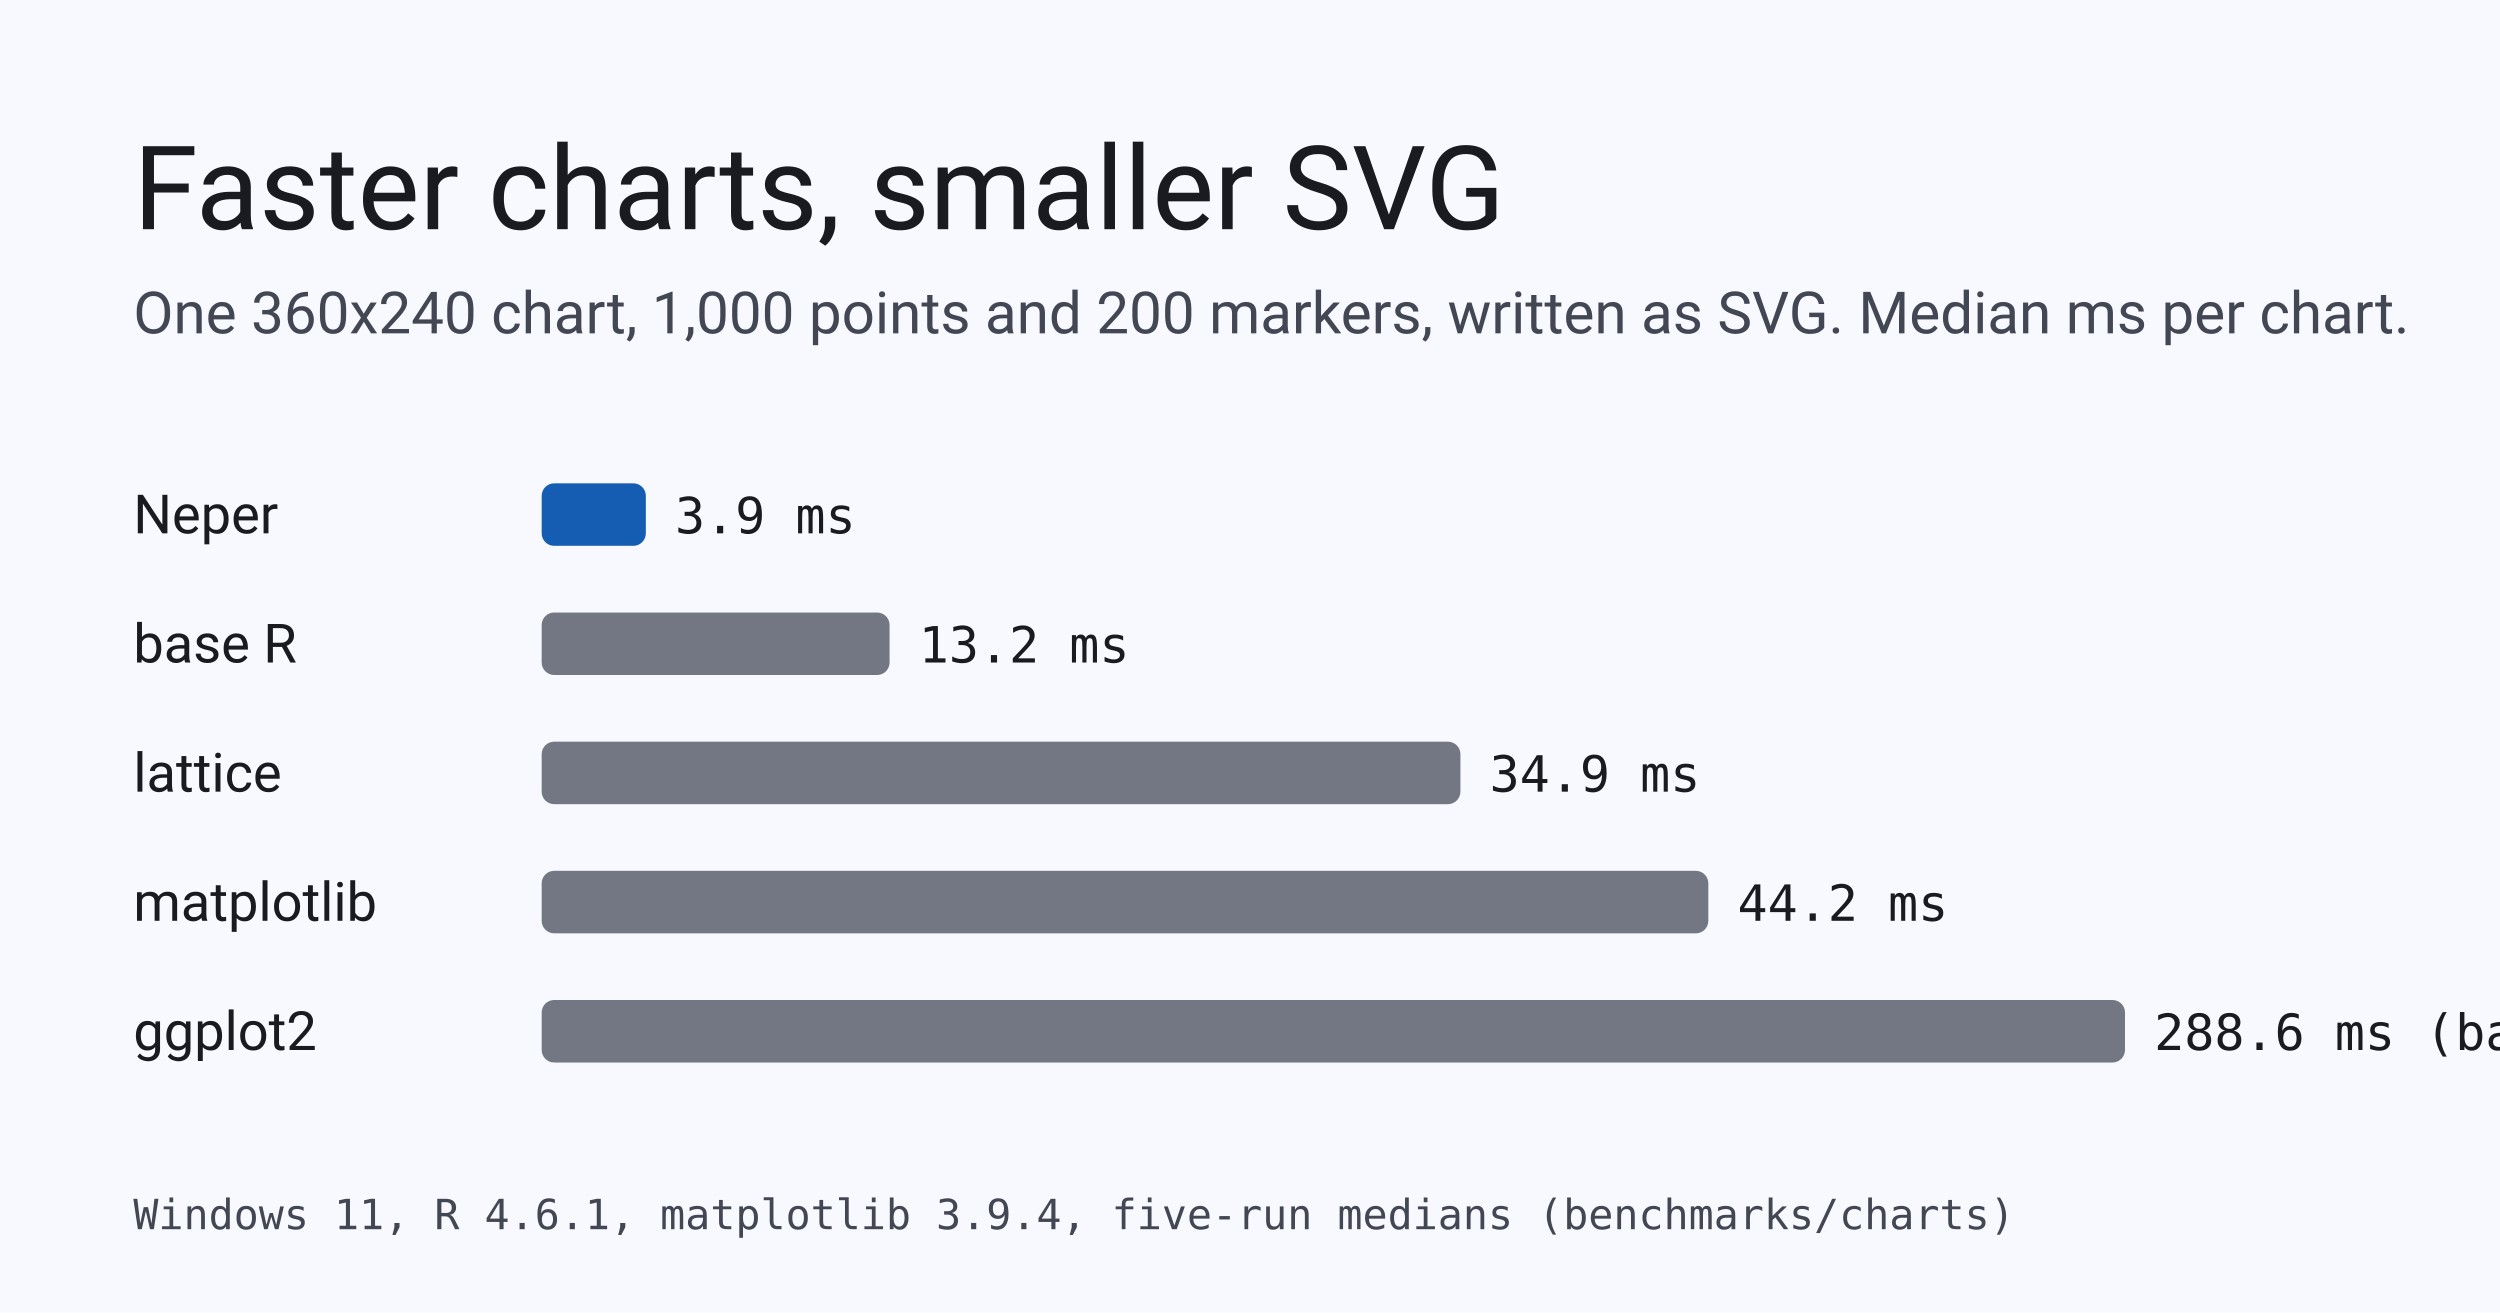
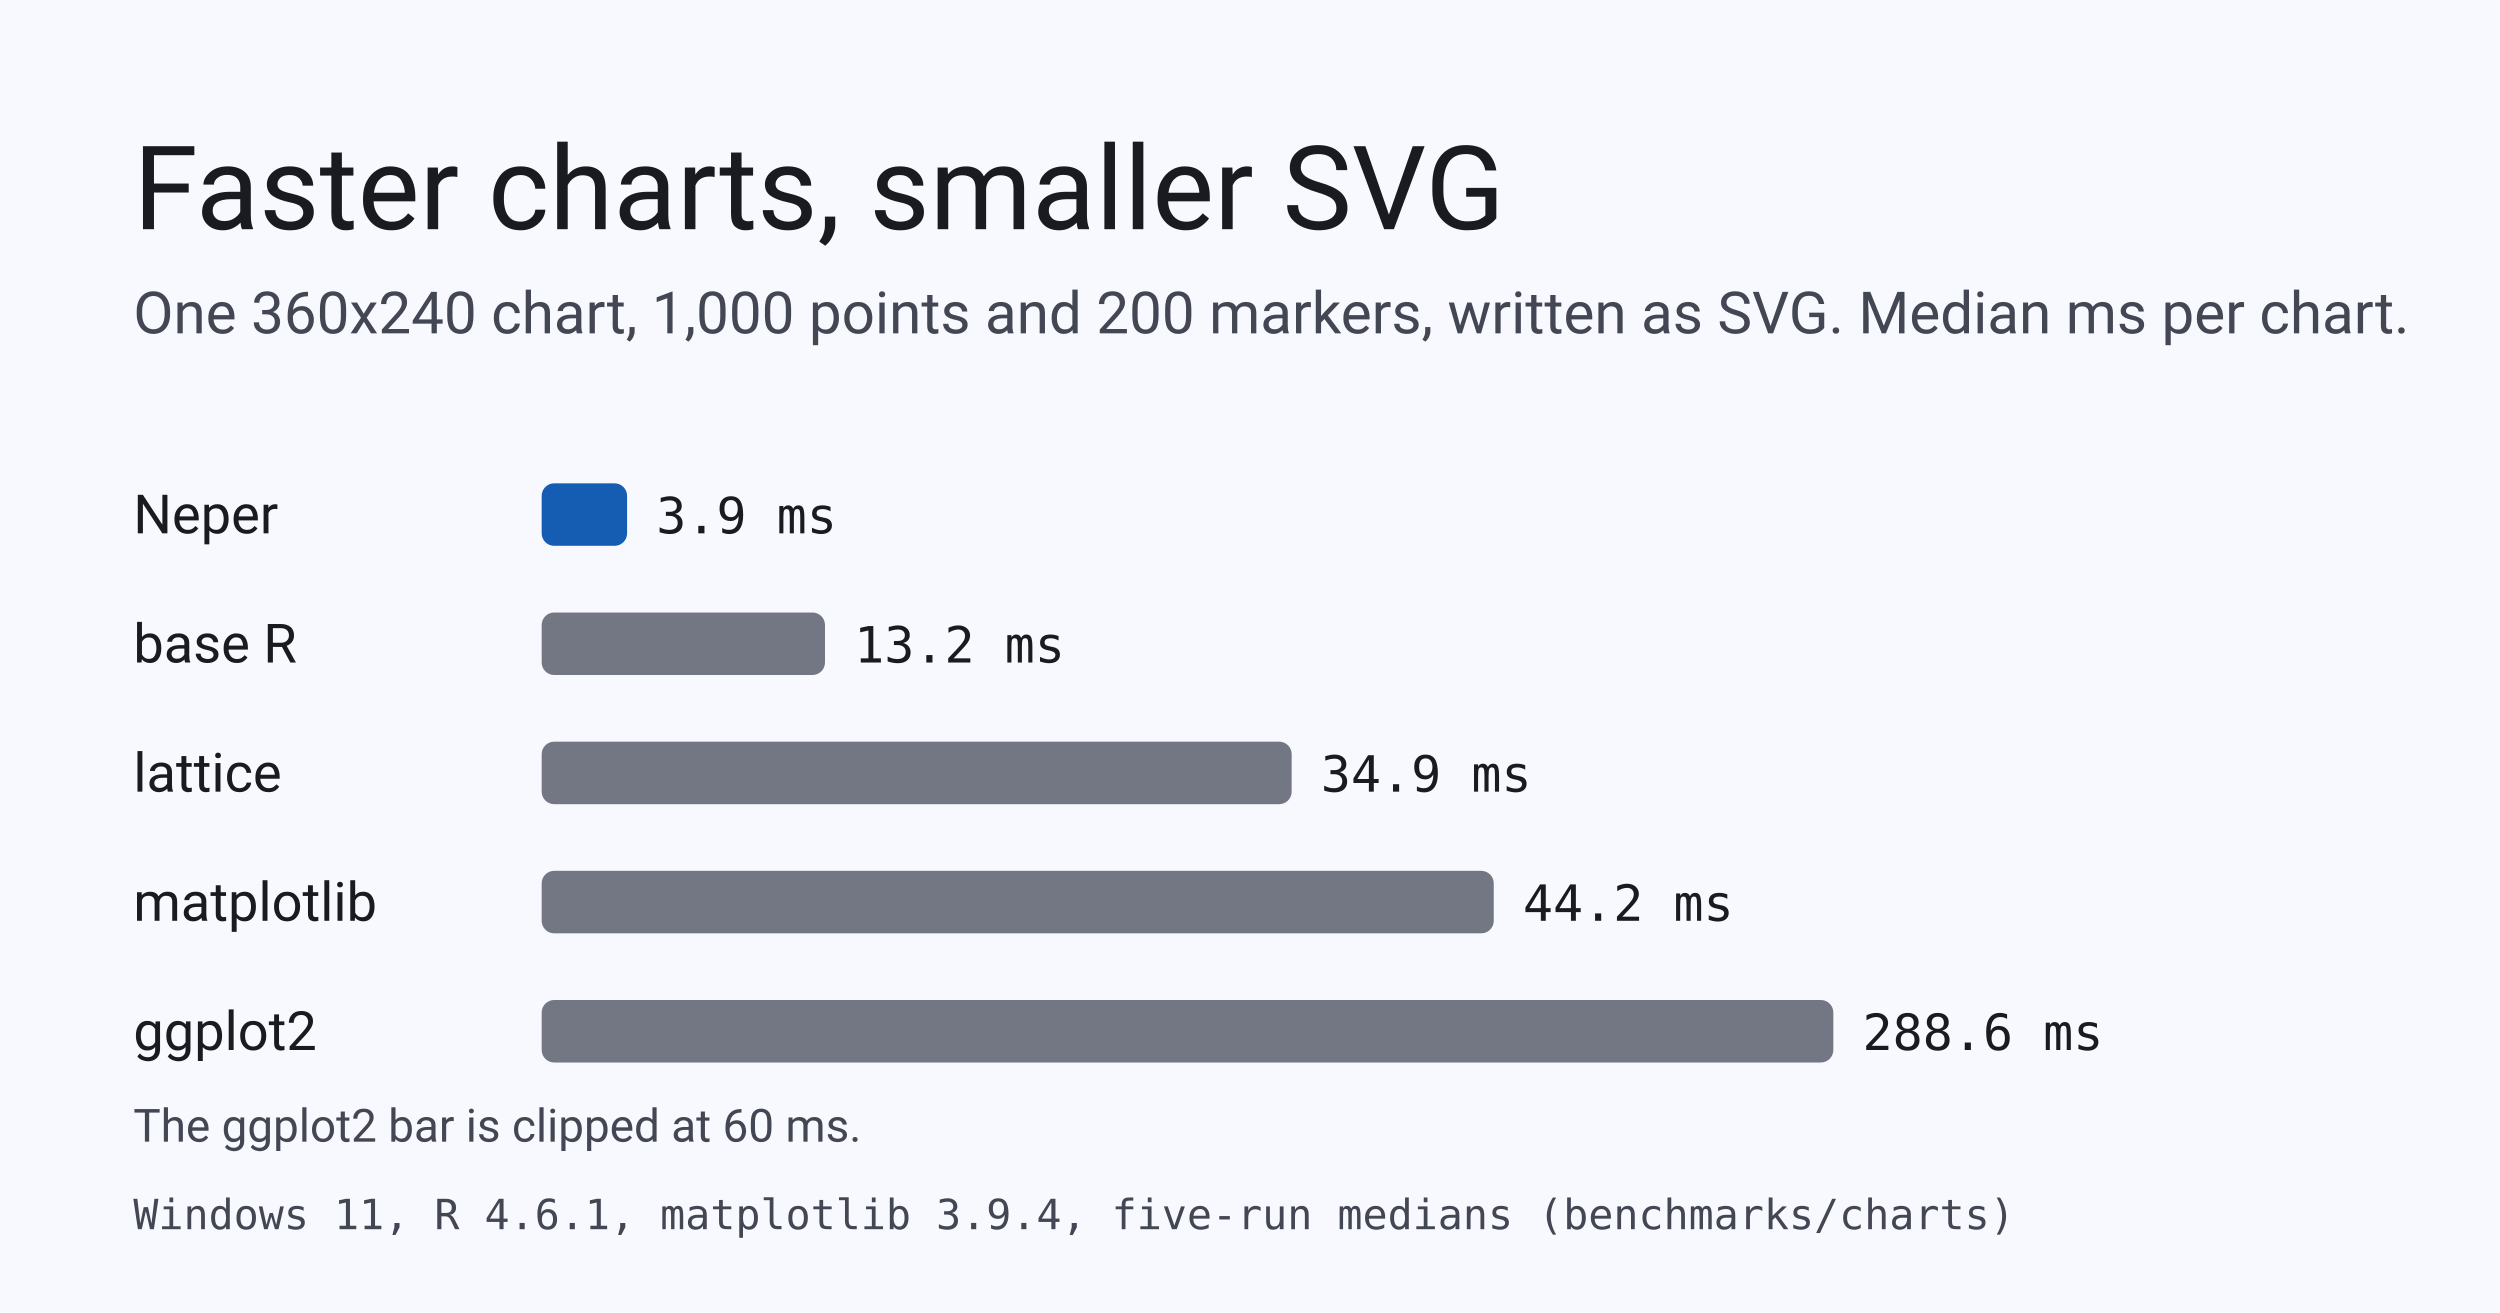
<svg xmlns="http://www.w3.org/2000/svg" viewBox="0 0 1200 630" width="1200" height="630" role="img" aria-labelledby="t d">
  <style>
    .page { fill: #f8f9ff; } .ink { fill: #1a1b20; } .muted { fill: #434653; } .accent { fill: #145db2; } .rival { fill: #737784; }
    .display { font-family: "Segoe UI Variable Display", "Segoe UI", -apple-system, BlinkMacSystemFont, "SF Pro Display", Roboto, "Noto Sans", system-ui, sans-serif; }
    .sans { font-family: "Segoe UI Variable Text", "Segoe UI", -apple-system, BlinkMacSystemFont, "SF Pro Text", Roboto, "Noto Sans", system-ui, sans-serif; }
    .mono { font-family: "Cascadia Code", "SF Mono", ui-monospace, Menlo, "Roboto Mono", Consolas, monospace; }
    @media (prefers-color-scheme: dark) { .page { fill: #121318; } .ink { fill: #e1e2e9; } .muted { fill: #c3c6d5; } .accent { fill: #b3c5ff; } .rival { fill: #8d909e; } }
  </style>
  <rect class="page" width="1200" height="630" />
  <text class="display ink" x="64" y="110" font-size="56">Faster charts, smaller SVG</text>
  <text class="sans muted" x="64" y="160" font-size="28">One 360x240 chart, 1,000 points and 200 markers, written as SVG. Median ms per chart.</text>
  <text class="sans ink" x="64" y="256" font-size="26">Neper</text>
-   <rect class="accent" x="260" y="232" width="50" height="30" rx="6" />
-   <text class="mono ink" x="324" y="256" font-size="24">3.9 ms</text>
+   <rect class="accent" x="260" y="232" width="41" height="30" rx="6" />
+   <text class="mono ink" x="315" y="256" font-size="24">3.9 ms</text>
  <text class="sans ink" x="64" y="318" font-size="26">base R</text>
-   <rect class="rival" x="260" y="294" width="167" height="30" rx="6" />
-   <text class="mono ink" x="441" y="318" font-size="24">13.2 ms</text>
+   <rect class="rival" x="260" y="294" width="136" height="30" rx="6" />
+   <text class="mono ink" x="410" y="318" font-size="24">13.2 ms</text>
  <text class="sans ink" x="64" y="380" font-size="26">lattice</text>
-   <rect class="rival" x="260" y="356" width="441" height="30" rx="6" />
-   <text class="mono ink" x="715" y="380" font-size="24">34.9 ms</text>
+   <rect class="rival" x="260" y="356" width="360" height="30" rx="6" />
+   <text class="mono ink" x="634" y="380" font-size="24">34.9 ms</text>
  <text class="sans ink" x="64" y="442" font-size="26">matplotlib</text>
-   <rect class="rival" x="260" y="418" width="560" height="30" rx="6" />
-   <text class="mono ink" x="834" y="442" font-size="24">44.2 ms</text>
+   <rect class="rival" x="260" y="418" width="457" height="30" rx="6" />
+   <text class="mono ink" x="731" y="442" font-size="24">44.2 ms</text>
  <text class="sans ink" x="64" y="504" font-size="26">ggplot2</text>
-   <rect class="rival" x="260" y="480" width="760" height="30" rx="6" />
-   <text class="mono ink" x="1034" y="504" font-size="24">288.6 ms  (bar clipped)</text>
+   <rect class="rival" x="260" y="480" width="620" height="30" rx="6" />
+   <text class="mono ink" x="894" y="504" font-size="24">288.6 ms</text>
+   <text class="sans muted" x="64" y="548" font-size="22">The ggplot2 bar is clipped at 60 ms.</text>
  <text class="mono muted" x="64" y="590" font-size="20">Windows 11, R 4.6.1, matplotlib 3.9.4, five-run medians (benchmarks/charts)</text>
</svg>
